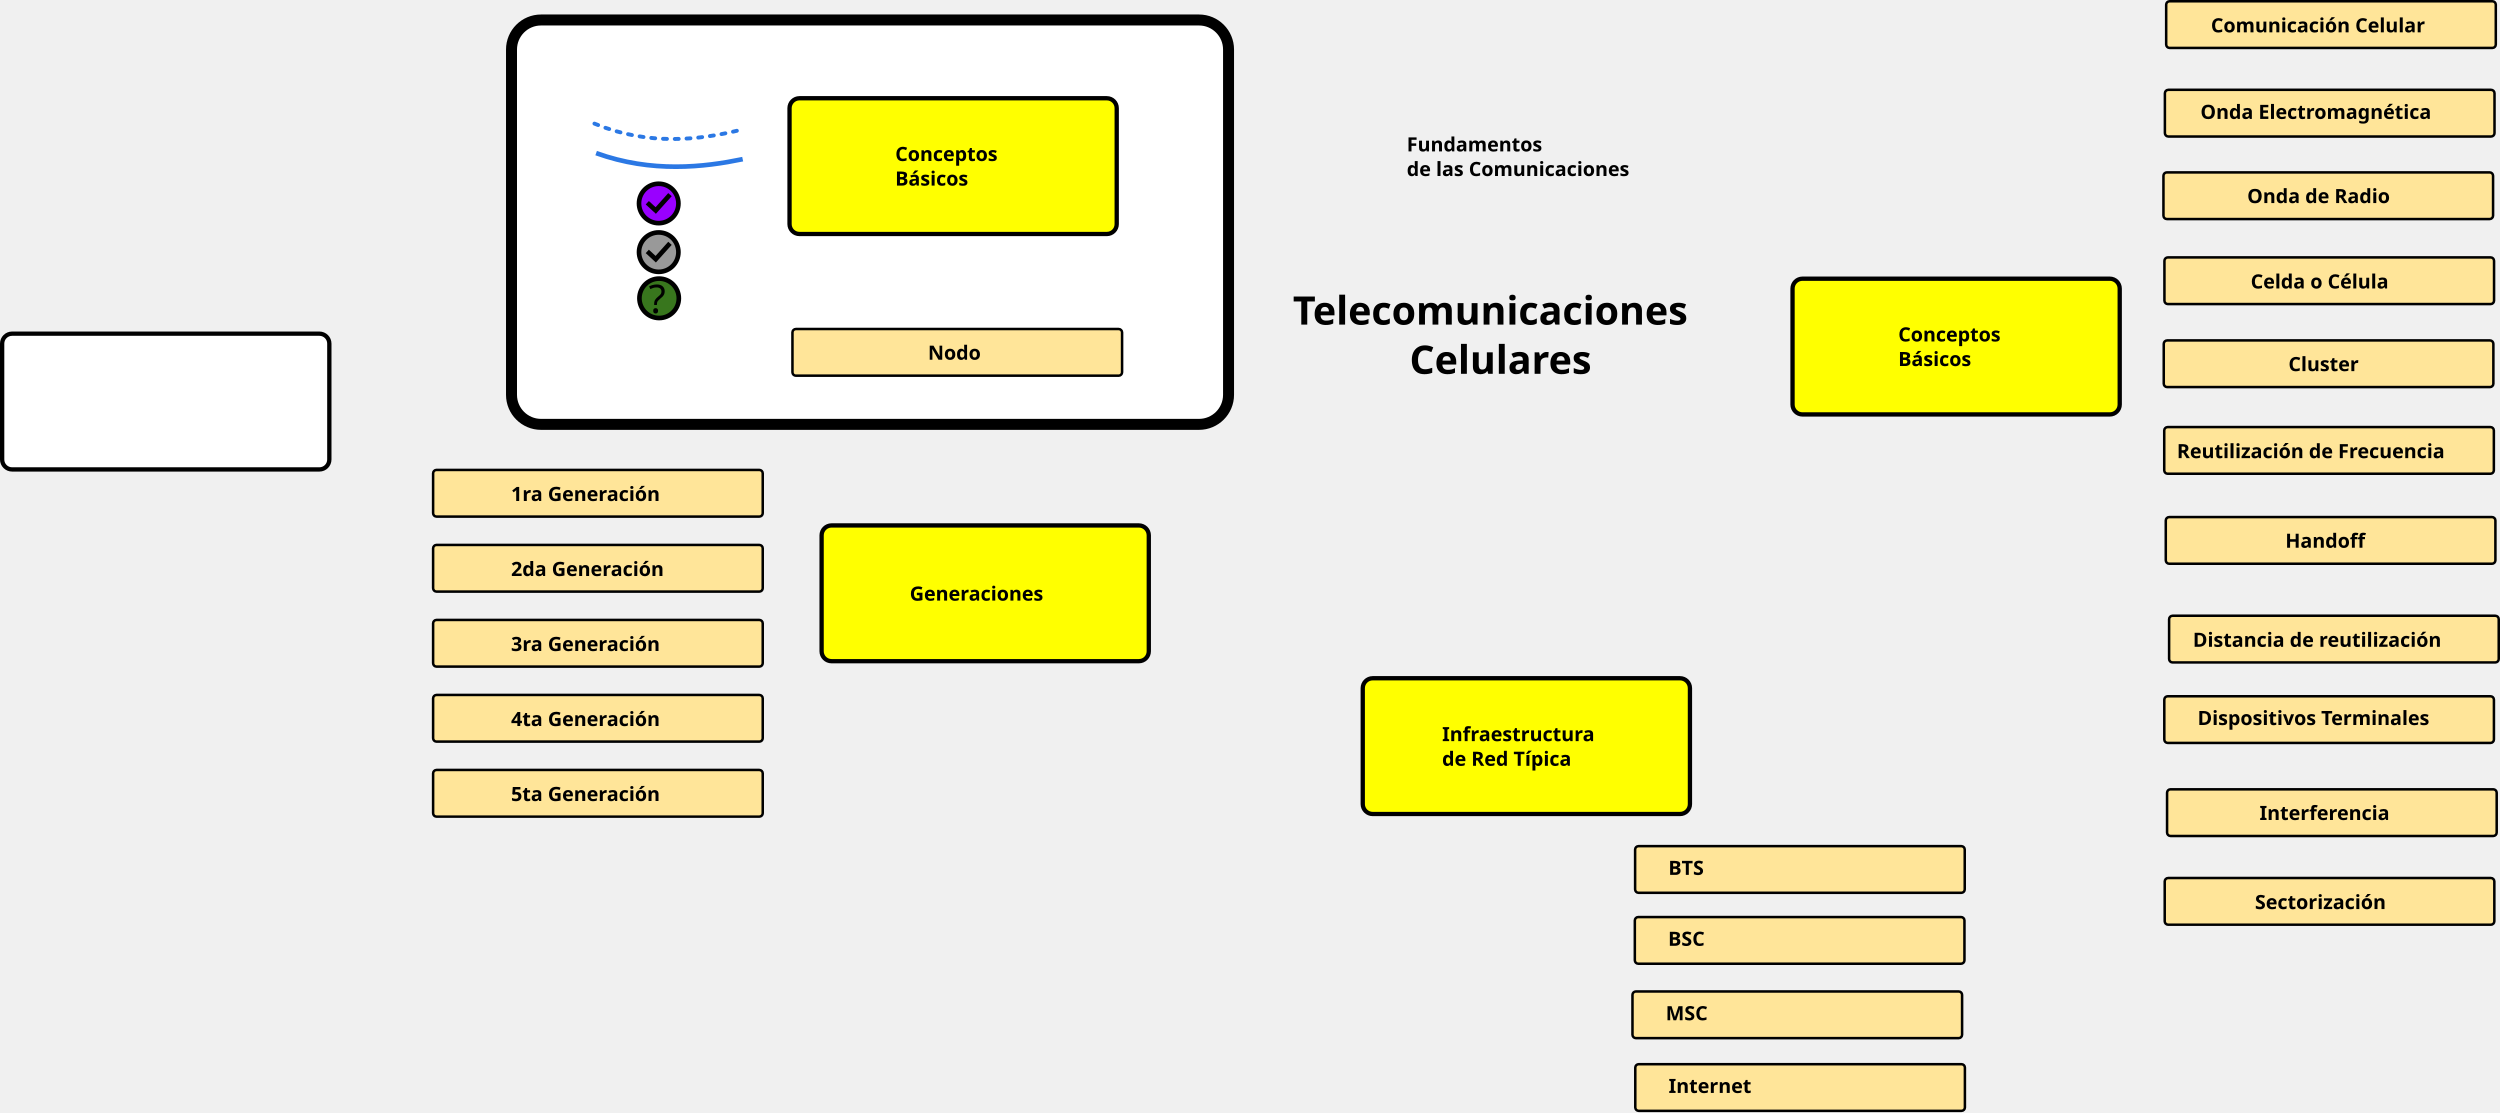
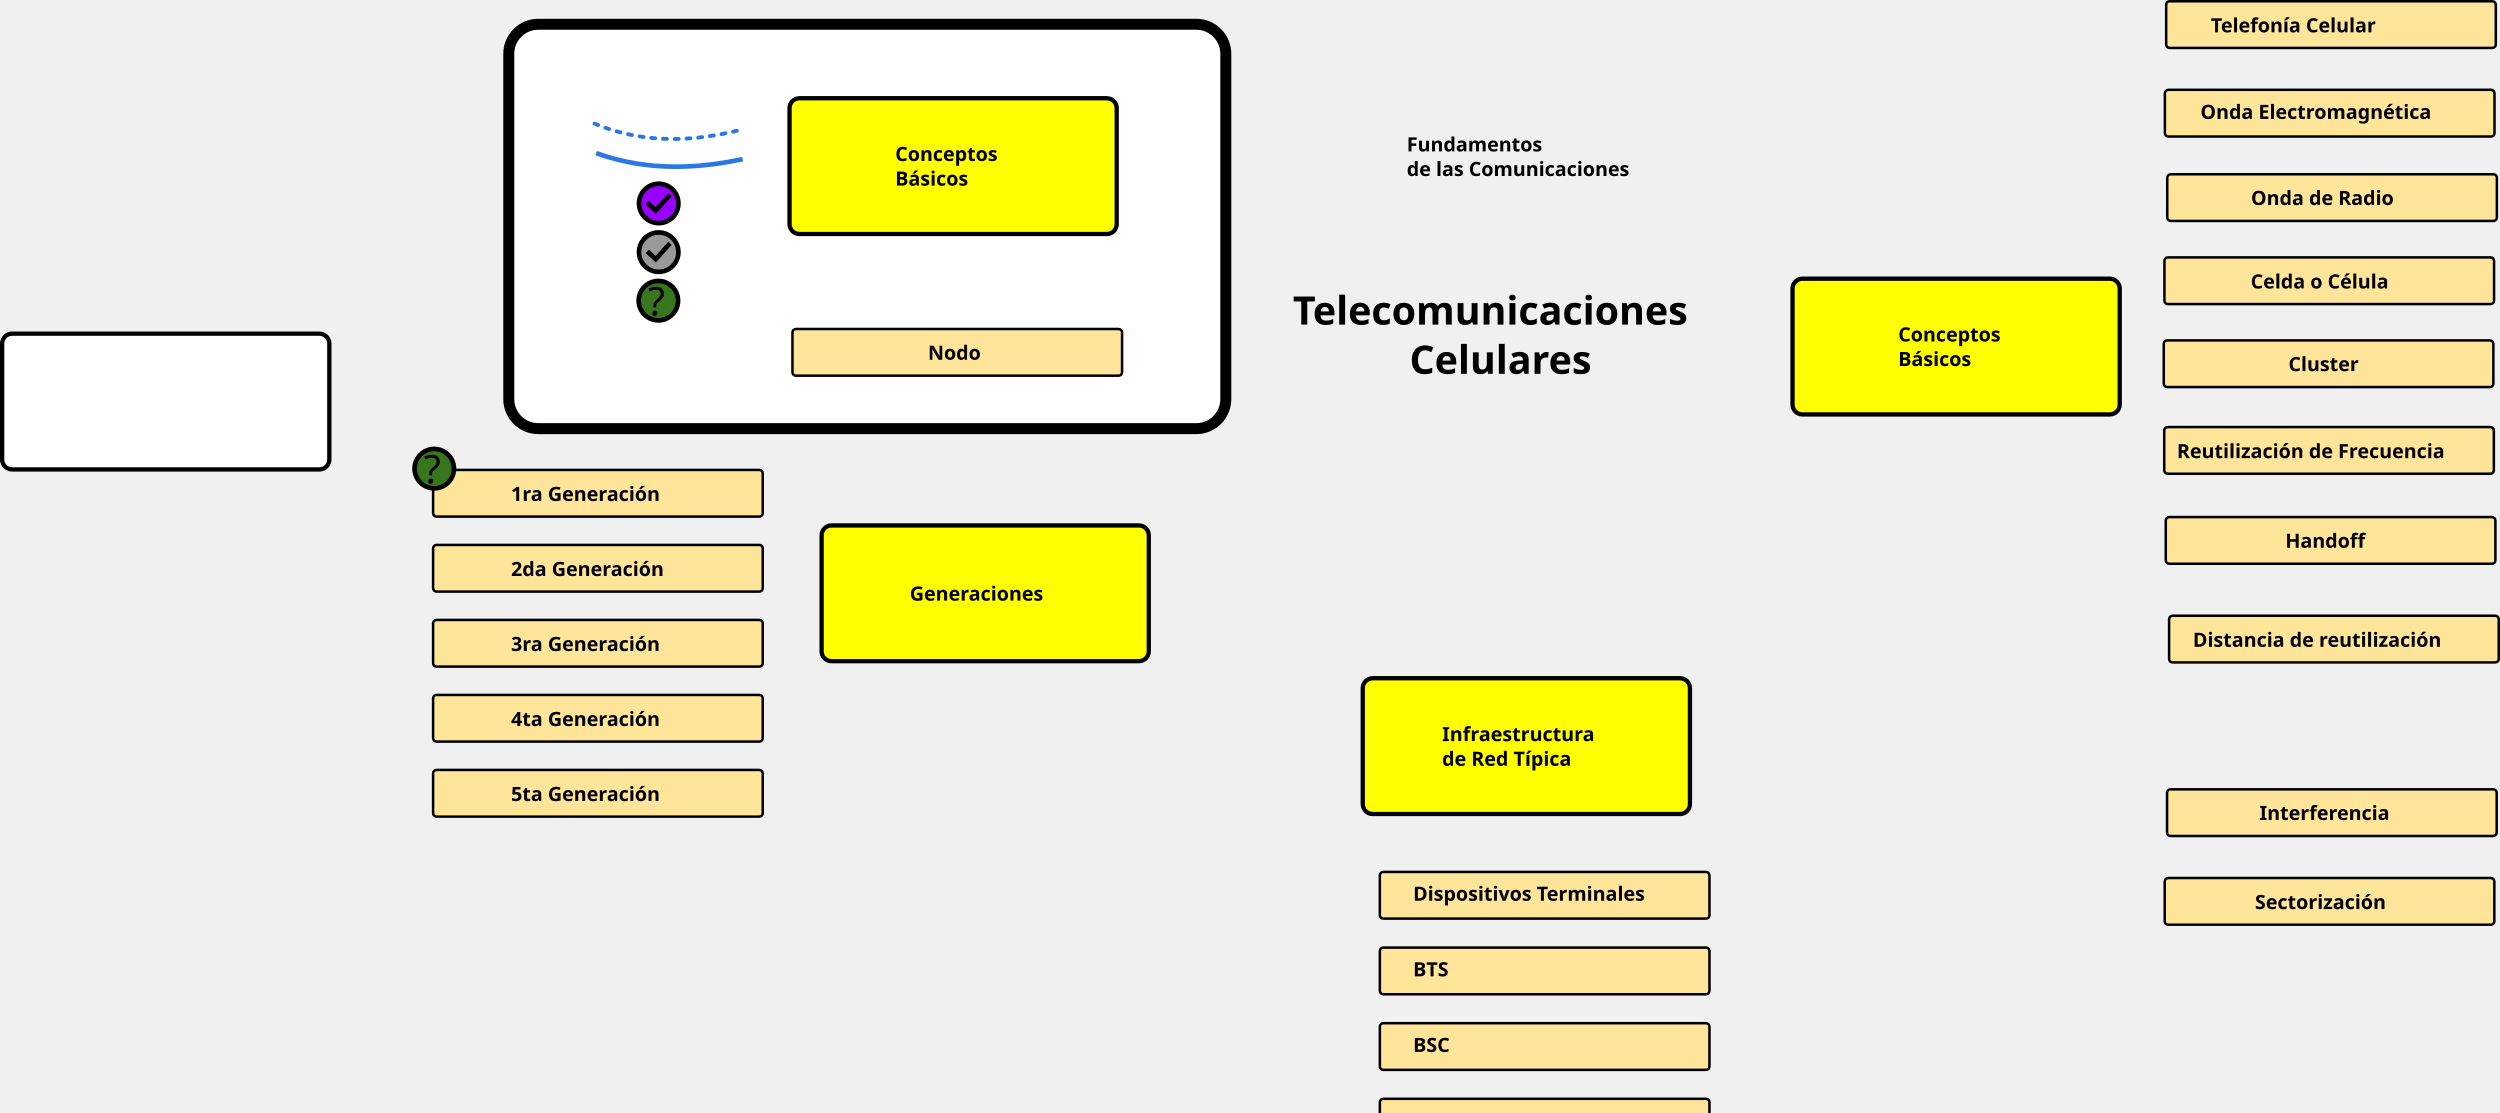
<svg xmlns="http://www.w3.org/2000/svg" width="537.682mm" height="239.187mm" viewBox="0 0 537.682 239.187" version="1.1" id="svg832">
  <defs id="defs829">
    <rect x="165.227" y="627.934" width="334.133" height="360.864" id="rect389477" />
    <rect x="137.837" y="418.307" width="317.136" height="52.721" id="rect368603" />
    <rect x="479.85" y="258.384" width="353.486" height="88.366" id="rect362247" />
    <rect x="1130.99" y="806.062" width="360.279" height="97.511" id="rect340785" />
    <rect x="1603.526" y="-3.138" width="402.133" height="80.45" id="rect316993" />
    <rect x="1568.38" y="549.325" width="290.698" height="55.35" id="rect296695" />
    <rect x="1239.308" y="405.706" width="402.763" height="93.868" id="rect289517" />
    <rect x="1602.302" y="402.267" width="368.59" height="69.789" id="rect275280" />
    <rect x="1545.173" y="204.718" width="268.185" height="98.652" id="rect237535" />
    <rect x="1616.668" y="199.305" width="533.217" height="69.219" id="rect229908" />
    <rect x="568.273" y="226.042" width="425.707" height="177.246" id="rect202166" />
    <rect x="933.087" y="372.968" width="440.167" height="125.2" id="rect197882" />
    <rect x="915.515" y="707.222" width="355.438" height="169.662" id="rect161542" />
    <rect x="939.777" y="585.524" width="470.87" height="172.457" id="rect144842" />
    <marker style="overflow:visible" id="Arrow1Lstart" refX="0" refY="0" orient="auto">
      <path transform="matrix(0.8,0,0,0.8,10,0)" style="fill:context-stroke;fill-rule:evenodd;stroke:context-stroke;stroke-width:1pt" d="M 0,0 5,-5 -12.5,0 5,5 Z" id="path45713" />
    </marker>
    <rect x="939.777" y="585.524" width="470.87" height="172.457" id="rect158154" />
    <rect x="939.777" y="585.524" width="470.87" height="172.457" id="rect158170" />
    <rect x="939.777" y="585.524" width="470.87" height="172.457" id="rect177292" />
    <rect x="939.777" y="585.524" width="470.87" height="172.457" id="rect363962" />
  </defs>
  <g id="layer1" transform="translate(227.2982,8.869779)">
-     <rect style="fill:#ffffff;fill-opacity:1;stroke:#000000;stroke-width:2.363;stroke-linecap:round;stroke-linejoin:miter;stroke-miterlimit:4;stroke-dasharray:none;stroke-opacity:1" id="rect393654" width="154.215" height="86.971" x="-117.287" y="-4.571" ry="6.352" />
+     <rect style="fill:#ffffff;fill-opacity:1;stroke:#000000;stroke-width:2.363;stroke-linecap:round;stroke-linejoin:miter;stroke-miterlimit:4;stroke-dasharray:none;stroke-opacity:1" id="rect393654" width="154.215" height="86.971" x="-117.876" y="-3.651" ry="6.352" />
    <g id="g187504" transform="translate(93.93451,-62.3111)">
      <rect style="fill:#ffff00;fill-opacity:1;stroke:#000000;stroke-width:0.925;stroke-linecap:round;stroke-linejoin:miter;stroke-miterlimit:4;stroke-dasharray:none;stroke-opacity:1" id="rect915" width="70.368" height="29.197" x="64.293" y="113.38" ry="2.132" />
      <text xml:space="preserve" style="font-style:normal;font-variant:normal;font-weight:normal;font-stretch:normal;font-size:4.233px;line-height:1.25;font-family:sans-serif;-inkscape-font-specification:sans-serif;fill:#000000;fill-opacity:1;stroke:none;stroke-width:0.265;stroke-miterlimit:4;stroke-dasharray:none" x="87.026" y="126.873" id="text4746">
        <tspan id="tspan4744" style="font-style:normal;font-variant:normal;font-weight:bold;font-stretch:normal;font-size:4.233px;font-family:sans-serif;-inkscape-font-specification:'sans-serif Bold';stroke-width:0.265;stroke-miterlimit:4;stroke-dasharray:none" x="87.026" y="126.873">Conceptos</tspan>
        <tspan style="font-style:normal;font-variant:normal;font-weight:bold;font-stretch:normal;font-size:4.233px;font-family:sans-serif;-inkscape-font-specification:'sans-serif Bold';stroke-width:0.265;stroke-miterlimit:4;stroke-dasharray:none" x="87.026" y="132.165" id="tspan141418">Básicos</tspan>
      </text>
    </g>
-     <text xml:space="preserve" transform="matrix(0.2645833,0,0,0.2645833,-98.30373,-3.273087)" id="text144840" style="font-size:16px;line-height:1.25;font-family:sans-serif;white-space:pre;shape-inside:url(#rect144842)" />
+     <text xml:space="preserve" transform="matrix(0.2645833,0,0,0.2645833,-98.30373,-3.273087)" id="text144840" style="font-size:16px;line-height:1.25;font-family:sans-serif;white-space:pre;shape-inside:url(#rect144842);" />
    <rect style="fill:#ffe599;fill-opacity:1;stroke:#000000;stroke-width:0.544;stroke-linecap:round;stroke-linejoin:miter;stroke-miterlimit:4;stroke-dasharray:none;stroke-opacity:1" id="rect39016" width="70.893" height="10.039" x="-56.863" y="61.893" ry="0.733" />
    <text xml:space="preserve" style="font-style:normal;font-variant:normal;font-weight:normal;font-stretch:normal;font-size:4.233px;line-height:1.25;font-family:sans-serif;-inkscape-font-specification:sans-serif;fill:#000000;fill-opacity:1;stroke:none;stroke-width:0.265;stroke-miterlimit:4;stroke-dasharray:none" x="-27.715" y="68.49" id="text39020">
      <tspan id="tspan39018" style="font-style:normal;font-variant:normal;font-weight:bold;font-stretch:normal;font-size:4.233px;font-family:sans-serif;-inkscape-font-specification:'sans-serif Bold';stroke-width:0.265;stroke-miterlimit:4;stroke-dasharray:none" x="-27.715" y="68.49">Nodo</tspan>
    </text>
    <circle style="fill:#999999;fill-opacity:1;stroke:#000000;stroke-width:1;stroke-linecap:round;stroke-linejoin:miter;stroke-miterlimit:4;stroke-dasharray:none;stroke-opacity:1" id="circle44663" cx="-85.627" cy="45.359" r="4.239" />
    <path style="fill:none;stroke:#000000;stroke-width:1;stroke-linecap:butt;stroke-linejoin:miter;stroke-miterlimit:4;stroke-dasharray:none;stroke-opacity:1" d="m -88.082,45.202 1.815,1.674 3.062,-3.412" id="path44665" />
    <circle style="fill:#9900ff;fill-opacity:1;stroke:#000000;stroke-width:1;stroke-linecap:round;stroke-linejoin:miter;stroke-miterlimit:4;stroke-dasharray:none;stroke-opacity:1" id="circle44667" cx="-85.627" cy="34.887" r="4.239" />
    <path style="fill:none;stroke:#000000;stroke-width:1;stroke-linecap:butt;stroke-linejoin:miter;stroke-miterlimit:4;stroke-dasharray:none;stroke-opacity:1" d="m -88.082,34.731 1.815,1.674 3.062,-3.412" id="path44669" />
    <path style="fill:none;stroke:#2b78e4;stroke-width:1;stroke-linecap:butt;stroke-linejoin:miter;stroke-miterlimit:4;stroke-dasharray:none;stroke-opacity:1" d="m -99.084,24.06 c 11.978,4.33 23.242,3.026 31.516,1.302" id="path44916" />
    <path style="fill:none;stroke:#2b78e4;stroke-width:0.843;stroke-linecap:round;stroke-linejoin:round;stroke-miterlimit:4;stroke-dasharray:0.843, 1.687;stroke-dashoffset:0;stroke-opacity:1;paint-order:normal" d="m -99.448,17.718 c 11.749,4.905 22.799,3.429 30.915,1.474" id="path45303" />
    <text xml:space="preserve" style="font-style:normal;font-variant:normal;font-weight:normal;font-stretch:normal;font-size:8.467px;line-height:1.25;font-family:sans-serif;-inkscape-font-specification:sans-serif;text-align:center;text-anchor:middle;fill:#000000;fill-opacity:1;stroke:none;stroke-width:0.265;stroke-miterlimit:4;stroke-dasharray:none" x="100.929" y="60.948" id="text46092">
      <tspan id="tspan46090" style="font-style:normal;font-variant:normal;font-weight:bold;font-stretch:normal;font-size:8.467px;font-family:sans-serif;-inkscape-font-specification:'sans-serif Bold';text-align:center;text-anchor:middle;stroke-width:0.265;stroke-miterlimit:4;stroke-dasharray:none" x="100.929" y="60.948">Telecomunicaciones</tspan>
      <tspan style="font-style:normal;font-variant:normal;font-weight:bold;font-stretch:normal;font-size:8.467px;font-family:sans-serif;-inkscape-font-specification:'sans-serif Bold';text-align:center;text-anchor:middle;stroke-width:0.265;stroke-miterlimit:4;stroke-dasharray:none" x="100.929" y="71.531" id="tspan48826">Celulares</tspan>
    </text>
    <text xml:space="preserve" style="font-style:normal;font-weight:normal;font-size:10.583px;line-height:1.25;font-family:sans-serif;fill:#000000;fill-opacity:1;stroke:none;stroke-width:0.265" x="97.191" y="23.67" id="text60244">
      <tspan id="tspan60242" style="stroke-width:0.265" x="97.191" y="23.67" />
    </text>
    <text xml:space="preserve" style="font-style:normal;font-variant:normal;font-weight:bold;font-stretch:normal;font-size:4.233px;line-height:1.25;font-family:sans-serif;-inkscape-font-specification:'sans-serif Bold';stroke-width:0.265" x="75.261" y="23.695" id="text68216">
      <tspan id="tspan68214" style="font-style:normal;font-variant:normal;font-weight:bold;font-stretch:normal;font-family:sans-serif;-inkscape-font-specification:'sans-serif Bold';stroke-width:0.265" x="75.261" y="23.695">Fundamentos </tspan>
      <tspan style="font-style:normal;font-variant:normal;font-weight:bold;font-stretch:normal;font-family:sans-serif;-inkscape-font-specification:'sans-serif Bold';stroke-width:0.265" x="75.261" y="28.987" id="tspan68218">de las Comunicaciones</tspan>
    </text>
    <text xml:space="preserve" style="font-size:4.233px;line-height:1.25;font-family:sans-serif;stroke-width:0.265" x="42.41" y="129.768" id="text106332">
      <tspan style="stroke-width:0.265" id="tspan106334" x="42.41" y="129.768" />
    </text>
    <g id="g158152" transform="translate(-111.3335,-110.8701)">
      <rect style="fill:#ffff00;fill-opacity:1;stroke:#000000;stroke-width:0.925;stroke-linecap:round;stroke-linejoin:miter;stroke-miterlimit:4;stroke-dasharray:none;stroke-opacity:1" id="rect158140" width="70.368" height="29.197" x="53.843" y="123.131" ry="2.132" />
      <text xml:space="preserve" style="font-style:normal;font-variant:normal;font-weight:normal;font-stretch:normal;font-size:4.233px;line-height:1.25;font-family:sans-serif;-inkscape-font-specification:sans-serif;fill:#000000;fill-opacity:1;stroke:none;stroke-width:0.265;stroke-miterlimit:4;stroke-dasharray:none" x="76.576" y="136.625" id="text158146">
        <tspan id="tspan158142" style="font-style:normal;font-variant:normal;font-weight:bold;font-stretch:normal;font-size:4.233px;font-family:sans-serif;-inkscape-font-specification:'sans-serif Bold';stroke-width:0.265;stroke-miterlimit:4;stroke-dasharray:none" x="76.576" y="136.625">Conceptos</tspan>
        <tspan style="font-style:normal;font-variant:normal;font-weight:bold;font-stretch:normal;font-size:4.233px;font-family:sans-serif;-inkscape-font-specification:'sans-serif Bold';stroke-width:0.265;stroke-miterlimit:4;stroke-dasharray:none" x="76.576" y="141.916" id="tspan158144">Básicos</tspan>
      </text>
-       <text xml:space="preserve" transform="matrix(0.2645833,0,0,0.2645833,-108.7534,6.478481)" id="text158150" style="font-size:16px;line-height:1.25;font-family:sans-serif;white-space:pre;shape-inside:url(#rect158154)" />
+       <text xml:space="preserve" transform="matrix(0.2645833,0,0,0.2645833,-108.7534,6.478481)" id="text158150" style="font-size:16px;line-height:1.25;font-family:sans-serif;white-space:pre;shape-inside:url(#rect158154);" />
    </g>
    <g id="g187498" transform="translate(-0.2011446,-22.18785)">
      <rect style="fill:#ffff00;fill-opacity:1;stroke:#000000;stroke-width:0.925;stroke-linecap:round;stroke-linejoin:miter;stroke-miterlimit:4;stroke-dasharray:none;stroke-opacity:1" id="rect158156" width="70.368" height="29.197" x="65.995" y="159.191" ry="2.132" />
      <text xml:space="preserve" style="font-style:normal;font-variant:normal;font-weight:normal;font-stretch:normal;font-size:4.233px;line-height:1.25;font-family:sans-serif;-inkscape-font-specification:sans-serif;fill:#000000;fill-opacity:1;stroke:none;stroke-width:0.265;stroke-miterlimit:4;stroke-dasharray:none" x="83.059" y="172.722" id="text158162">
        <tspan style="font-style:normal;font-variant:normal;font-weight:bold;font-stretch:normal;font-size:4.233px;font-family:sans-serif;-inkscape-font-specification:'sans-serif Bold';stroke-width:0.265;stroke-miterlimit:4;stroke-dasharray:none" x="83.059" y="172.722" id="tspan158160">Infraestructura</tspan>
        <tspan style="font-style:normal;font-variant:normal;font-weight:bold;font-stretch:normal;font-size:4.233px;font-family:sans-serif;-inkscape-font-specification:'sans-serif Bold';stroke-width:0.265;stroke-miterlimit:4;stroke-dasharray:none" x="83.059" y="178.014" id="tspan159258">de Red Típica</tspan>
      </text>
    </g>
-     <text xml:space="preserve" transform="matrix(0.2645833,0,0,0.2645833,-96.60189,42.53858)" id="text158166" style="font-size:16px;line-height:1.25;font-family:sans-serif;white-space:pre;shape-inside:url(#rect158170)" />
-     <text xml:space="preserve" transform="matrix(0.2645833,0,0,0.2645833,-99.8695,3.875434)" id="text161540" style="font-size:16px;line-height:1.25;font-family:sans-serif;white-space:pre;shape-inside:url(#rect161542)" />
+     <text xml:space="preserve" transform="matrix(0.2645833,0,0,0.2645833,-96.60189,42.53858)" id="text158166" style="font-size:16px;line-height:1.25;font-family:sans-serif;white-space:pre;shape-inside:url(#rect158170);" />
+     <text xml:space="preserve" transform="matrix(0.2645833,0,0,0.2645833,-99.8695,3.875434)" id="text161540" style="font-size:16px;line-height:1.25;font-family:sans-serif;white-space:pre;shape-inside:url(#rect161542);" />
    <g id="g187492" transform="translate(-113.6625,-99.18991)">
      <g id="g177290" transform="translate(9.227016,80.19555)">
        <rect style="fill:#ffff00;fill-opacity:1;stroke:#000000;stroke-width:0.925;stroke-linecap:round;stroke-linejoin:miter;stroke-miterlimit:4;stroke-dasharray:none;stroke-opacity:1" id="rect177278" width="70.368" height="29.197" x="53.843" y="123.131" ry="2.132" />
        <text xml:space="preserve" style="font-style:normal;font-variant:normal;font-weight:normal;font-stretch:normal;font-size:4.233px;line-height:1.25;font-family:sans-serif;-inkscape-font-specification:sans-serif;fill:#000000;fill-opacity:1;stroke:none;stroke-width:0.265;stroke-miterlimit:4;stroke-dasharray:none" x="72.798" y="139.308" id="text177284">
          <tspan style="font-style:normal;font-variant:normal;font-weight:bold;font-stretch:normal;font-size:4.233px;font-family:sans-serif;-inkscape-font-specification:'sans-serif Bold';stroke-width:0.265;stroke-miterlimit:4;stroke-dasharray:none" x="72.798" y="139.308" id="tspan177282">Generaciones</tspan>
        </text>
-         <text xml:space="preserve" transform="matrix(0.2645833,0,0,0.2645833,-108.7534,6.478481)" id="text177288" style="font-size:16px;line-height:1.25;font-family:sans-serif;white-space:pre;shape-inside:url(#rect177292)" />
+         <text xml:space="preserve" transform="matrix(0.2645833,0,0,0.2645833,-108.7534,6.478481)" id="text177288" style="font-size:16px;line-height:1.25;font-family:sans-serif;white-space:pre;shape-inside:url(#rect177292);" />
      </g>
    </g>
-     <text xml:space="preserve" transform="matrix(0.2645833,0,0,0.2645833,-99.8695,-9.663615)" id="text197880" style="font-size:16px;line-height:1.25;font-family:sans-serif;white-space:pre;shape-inside:url(#rect197882)" />
-     <text xml:space="preserve" transform="matrix(0.2645833,0,0,0.2645833,-99.8695,-9.663615)" id="text202164" style="font-size:16px;line-height:1.25;font-family:sans-serif;white-space:pre;shape-inside:url(#rect202166)" />
-     <rect style="fill:#ffe599;fill-opacity:1;stroke:#000000;stroke-width:0.544;stroke-linecap:round;stroke-linejoin:miter;stroke-miterlimit:4;stroke-dasharray:none;stroke-opacity:1" id="rect222272" width="70.893" height="10.039" x="238.31" y="10.451" ry="0.733" />
-     <text xml:space="preserve" style="font-style:normal;font-variant:normal;font-weight:normal;font-stretch:normal;font-size:4.233px;line-height:1.25;font-family:sans-serif;-inkscape-font-specification:sans-serif;fill:#000000;fill-opacity:1;stroke:none;stroke-width:0.265;stroke-miterlimit:4;stroke-dasharray:none" x="245.947" y="16.707" id="text222276">
-       <tspan id="tspan222274" style="font-style:normal;font-variant:normal;font-weight:bold;font-stretch:normal;font-size:4.233px;font-family:sans-serif;-inkscape-font-specification:'sans-serif Bold';stroke-width:0.265;stroke-miterlimit:4;stroke-dasharray:none" x="245.947" y="16.707">Onda Electromagnética</tspan>
-     </text>
-     <g id="g238222">
+     <text xml:space="preserve" transform="matrix(0.2645833,0,0,0.2645833,-99.8695,-9.663615)" id="text197880" style="font-size:16px;line-height:1.25;font-family:sans-serif;white-space:pre;shape-inside:url(#rect197882);" />
+     <text xml:space="preserve" transform="matrix(0.2645833,0,0,0.2645833,-99.8695,-9.663615)" id="text202164" style="font-size:16px;line-height:1.25;font-family:sans-serif;white-space:pre;shape-inside:url(#rect202166);" />
+     <g id="g169">
+       <rect style="fill:#ffe599;fill-opacity:1;stroke:#000000;stroke-width:0.544;stroke-linecap:round;stroke-linejoin:miter;stroke-miterlimit:4;stroke-dasharray:none;stroke-opacity:1" id="rect222272" width="70.893" height="10.039" x="238.31" y="10.451" ry="0.733" />
+       <text xml:space="preserve" style="font-style:normal;font-variant:normal;font-weight:normal;font-stretch:normal;font-size:4.233px;line-height:1.25;font-family:sans-serif;-inkscape-font-specification:sans-serif;fill:#000000;fill-opacity:1;stroke:none;stroke-width:0.265;stroke-miterlimit:4;stroke-dasharray:none" x="245.947" y="16.707" id="text222276">
+         <tspan id="tspan222274" style="font-style:normal;font-variant:normal;font-weight:bold;font-stretch:normal;font-size:4.233px;font-family:sans-serif;-inkscape-font-specification:'sans-serif Bold';stroke-width:0.265;stroke-miterlimit:4;stroke-dasharray:none" x="245.947" y="16.707">Onda Electromagnética</tspan>
+       </text>
+     </g>
+     <g id="g238222" transform="translate(0.8171293,0.4113535)">
      <rect style="fill:#ffe599;fill-opacity:1;stroke:#000000;stroke-width:0.544;stroke-linecap:round;stroke-linejoin:miter;stroke-miterlimit:4;stroke-dasharray:none;stroke-opacity:1" id="rect222280" width="70.893" height="10.039" x="238" y="28.203" ry="0.733" />
      <text xml:space="preserve" style="font-style:normal;font-variant:normal;font-weight:normal;font-stretch:normal;font-size:4.233px;line-height:1.25;font-family:sans-serif;-inkscape-font-specification:sans-serif;fill:#000000;fill-opacity:1;stroke:none;stroke-width:0.265;stroke-miterlimit:4;stroke-dasharray:none" x="256.005" y="34.801" id="text222284">
        <tspan id="tspan222282" style="font-style:normal;font-variant:normal;font-weight:bold;font-stretch:normal;font-size:4.233px;font-family:sans-serif;-inkscape-font-specification:'sans-serif Bold';stroke-width:0.265;stroke-miterlimit:4;stroke-dasharray:none" x="256.005" y="34.801">Onda de Radio</tspan>
      </text>
    </g>
    <g id="g238243">
      <rect style="fill:#ffe599;fill-opacity:1;stroke:#000000;stroke-width:0.544;stroke-linecap:round;stroke-linejoin:miter;stroke-miterlimit:4;stroke-dasharray:none;stroke-opacity:1" id="rect222288" width="70.893" height="10.039" x="238.212" y="46.49" ry="0.733" />
      <text xml:space="preserve" style="font-style:normal;font-variant:normal;font-weight:normal;font-stretch:normal;font-size:4.233px;line-height:1.25;font-family:sans-serif;-inkscape-font-specification:sans-serif;fill:#000000;fill-opacity:1;stroke:none;stroke-width:0.265;stroke-miterlimit:4;stroke-dasharray:none" x="256.759" y="53.172" id="text222292">
        <tspan id="tspan222290" style="font-style:normal;font-variant:normal;font-weight:bold;font-stretch:normal;font-size:4.233px;font-family:sans-serif;-inkscape-font-specification:'sans-serif Bold';stroke-width:0.265;stroke-miterlimit:4;stroke-dasharray:none" x="256.759" y="53.172">Celda o Célula</tspan>
      </text>
    </g>
    <g id="g276697">
      <rect style="fill:#ffe599;fill-opacity:1;stroke:#000000;stroke-width:0.544;stroke-linecap:round;stroke-linejoin:miter;stroke-miterlimit:4;stroke-dasharray:none;stroke-opacity:1" id="rect222296" width="70.893" height="10.039" x="238.065" y="64.344" ry="0.733" />
      <text xml:space="preserve" style="font-style:normal;font-variant:normal;font-weight:normal;font-stretch:normal;font-size:4.233px;line-height:1.25;font-family:sans-serif;-inkscape-font-specification:sans-serif;fill:#000000;fill-opacity:1;stroke:none;stroke-width:0.265;stroke-miterlimit:4;stroke-dasharray:none" x="264.875" y="70.942" id="text222300">
        <tspan id="tspan222298" style="font-style:normal;font-variant:normal;font-weight:bold;font-stretch:normal;font-size:4.233px;font-family:sans-serif;-inkscape-font-specification:'sans-serif Bold';stroke-width:0.265;stroke-miterlimit:4;stroke-dasharray:none" x="264.875" y="70.942">Cluster</tspan>
      </text>
    </g>
-     <text xml:space="preserve" transform="matrix(0.2645833,0,0,0.2645833,-99.8695,-9.663615)" id="text229906" style="font-size:16px;line-height:1.25;font-family:sans-serif;white-space:pre;shape-inside:url(#rect229908)" />
-     <text xml:space="preserve" transform="matrix(0.2645833,0,0,0.2645833,-99.8695,10.17881)" id="text237533" style="font-size:16px;line-height:1.25;font-family:sans-serif;white-space:pre;shape-inside:url(#rect237535)" />
+     <text xml:space="preserve" transform="matrix(0.2645833,0,0,0.2645833,-99.8695,-9.663615)" id="text229906" style="font-size:16px;line-height:1.25;font-family:sans-serif;white-space:pre;shape-inside:url(#rect229908);" />
+     <text xml:space="preserve" transform="matrix(0.2645833,0,0,0.2645833,-99.8695,10.17881)" id="text237533" style="font-size:16px;line-height:1.25;font-family:sans-serif;white-space:pre;shape-inside:url(#rect237535);" />
    <g id="g276692">
      <rect style="fill:#ffe599;fill-opacity:1;stroke:#000000;stroke-width:0.544;stroke-linecap:round;stroke-linejoin:miter;stroke-miterlimit:4;stroke-dasharray:none;stroke-opacity:1" id="rect238245" width="70.893" height="10.039" x="238.169" y="82.982" ry="0.733" />
      <text xml:space="preserve" style="font-style:normal;font-variant:normal;font-weight:normal;font-stretch:normal;font-size:4.233px;line-height:1.25;font-family:sans-serif;-inkscape-font-specification:sans-serif;fill:#000000;fill-opacity:1;stroke:none;stroke-width:0.265;stroke-miterlimit:4;stroke-dasharray:none" x="240.898" y="89.665" id="text238249">
        <tspan id="tspan238247" style="font-style:normal;font-variant:normal;font-weight:bold;font-stretch:normal;font-size:4.233px;font-family:sans-serif;-inkscape-font-specification:'sans-serif Bold';stroke-width:0.265;stroke-miterlimit:4;stroke-dasharray:none" x="240.898" y="89.665">Reutilización de Frecuencia</tspan>
      </text>
    </g>
    <g id="g276687">
      <rect style="fill:#ffe599;fill-opacity:1;stroke:#000000;stroke-width:0.544;stroke-linecap:round;stroke-linejoin:miter;stroke-miterlimit:4;stroke-dasharray:none;stroke-opacity:1" id="rect238251" width="70.893" height="10.039" x="238.502" y="102.338" ry="0.733" />
      <text xml:space="preserve" style="font-style:normal;font-variant:normal;font-weight:normal;font-stretch:normal;font-size:4.233px;line-height:1.25;font-family:sans-serif;-inkscape-font-specification:sans-serif;fill:#000000;fill-opacity:1;stroke:none;stroke-width:0.265;stroke-miterlimit:4;stroke-dasharray:none" x="264.218" y="108.936" id="text238255">
        <tspan style="font-style:normal;font-variant:normal;font-weight:bold;font-stretch:normal;font-size:4.233px;font-family:sans-serif;-inkscape-font-specification:'sans-serif Bold';stroke-width:0.265;stroke-miterlimit:4;stroke-dasharray:none" x="264.218" y="108.936" id="tspan272148">Handoff</tspan>
      </text>
    </g>
-     <g id="g265842">
+     <g id="g265842" transform="translate(-0.1617533,0.5075683)">
      <circle style="fill:#38761d;fill-opacity:1;stroke:#000000;stroke-width:1;stroke-linecap:round;stroke-linejoin:miter;stroke-miterlimit:4;stroke-dasharray:none;stroke-opacity:1" id="path43676" cx="-85.537" cy="55.29" r="4.239" />
      <text xml:space="preserve" style="font-size:8.467px;line-height:1.25;font-family:sans-serif;stroke-width:0.265" x="-87.792" y="58.432" id="text260065">
        <tspan id="tspan260063" style="font-size:8.467px;stroke-width:0.265" x="-87.792" y="58.432">?</tspan>
      </text>
    </g>
-     <text xml:space="preserve" transform="matrix(0.2645833,0,0,0.2645833,-99.8695,10.17881)" id="text275278" style="font-size:16px;line-height:1.25;font-family:sans-serif;white-space:pre;shape-inside:url(#rect275280)" />
+     <text xml:space="preserve" transform="matrix(0.2645833,0,0,0.2645833,-99.8695,10.17881)" id="text275278" style="font-size:16px;line-height:1.25;font-family:sans-serif;white-space:pre;shape-inside:url(#rect275280);" />
    <g id="g298342">
      <rect style="fill:#ffe599;fill-opacity:1;stroke:#000000;stroke-width:0.544;stroke-linecap:round;stroke-linejoin:miter;stroke-miterlimit:4;stroke-dasharray:none;stroke-opacity:1" id="rect276805" width="70.893" height="10.039" x="239.218" y="123.563" ry="0.733" />
      <text xml:space="preserve" style="font-style:normal;font-variant:normal;font-weight:normal;font-stretch:normal;font-size:4.233px;line-height:1.25;font-family:sans-serif;-inkscape-font-specification:sans-serif;fill:#000000;fill-opacity:1;stroke:none;stroke-width:0.265;stroke-miterlimit:4;stroke-dasharray:none" x="244.337" y="130.246" id="text276809">
        <tspan style="font-style:normal;font-variant:normal;font-weight:bold;font-stretch:normal;font-size:4.233px;font-family:sans-serif;-inkscape-font-specification:'sans-serif Bold';stroke-width:0.265;stroke-miterlimit:4;stroke-dasharray:none" x="244.337" y="130.246" id="tspan276807">Distancia de reutilización</tspan>
      </text>
    </g>
-     <text xml:space="preserve" transform="matrix(0.2645833,0,0,0.2645833,-99.8695,10.17881)" id="text289515" style="font-size:16px;line-height:1.25;font-family:sans-serif;white-space:pre;shape-inside:url(#rect289517)" />
-     <g id="g298353">
-       <rect style="fill:#ffe599;fill-opacity:1;stroke:#000000;stroke-width:0.544;stroke-linecap:round;stroke-linejoin:miter;stroke-miterlimit:4;stroke-dasharray:none;stroke-opacity:1" id="rect292801" width="70.893" height="10.039" x="238.184" y="140.876" ry="0.733" />
-       <text xml:space="preserve" style="font-style:normal;font-variant:normal;font-weight:normal;font-stretch:normal;font-size:4.233px;line-height:1.25;font-family:sans-serif;-inkscape-font-specification:sans-serif;fill:#000000;fill-opacity:1;stroke:none;stroke-width:0.265;stroke-miterlimit:4;stroke-dasharray:none" x="245.342" y="147.064" id="text292805">
-         <tspan style="font-style:normal;font-variant:normal;font-weight:bold;font-stretch:normal;font-size:4.233px;font-family:sans-serif;-inkscape-font-specification:'sans-serif Bold';stroke-width:0.265;stroke-miterlimit:4;stroke-dasharray:none" x="245.342" y="147.064" id="tspan292803">Dispositivos Terminales</tspan>
-       </text>
-     </g>
-     <text xml:space="preserve" transform="matrix(0.2645833,0,0,0.2645833,-99.8695,10.17881)" id="text296693" style="font-size:16px;line-height:1.25;font-family:sans-serif;white-space:pre;shape-inside:url(#rect296695)" />
-     <rect style="fill:#ffe599;fill-opacity:1;stroke:#000000;stroke-width:0.544;stroke-linecap:round;stroke-linejoin:miter;stroke-miterlimit:4;stroke-dasharray:none;stroke-opacity:1" id="rect298344" width="70.893" height="10.039" x="124.37" y="173.111" ry="0.733" />
-     <text xml:space="preserve" style="font-style:normal;font-variant:normal;font-weight:normal;font-stretch:normal;font-size:4.233px;line-height:1.25;font-family:sans-serif;-inkscape-font-specification:sans-serif;fill:#000000;fill-opacity:1;stroke:none;stroke-width:0.265;stroke-miterlimit:4;stroke-dasharray:none" x="131.528" y="179.298" id="text298348">
-       <tspan style="font-style:normal;font-variant:normal;font-weight:bold;font-stretch:normal;font-size:4.233px;font-family:sans-serif;-inkscape-font-specification:'sans-serif Bold';stroke-width:0.265;stroke-miterlimit:4;stroke-dasharray:none" x="131.528" y="179.298" id="tspan298346">BTS</tspan>
-     </text>
+     <text xml:space="preserve" transform="matrix(0.2645833,0,0,0.2645833,-99.8695,10.17881)" id="text289515" style="font-size:16px;line-height:1.25;font-family:sans-serif;white-space:pre;shape-inside:url(#rect289517);" />
+     <text xml:space="preserve" transform="matrix(0.2645833,0,0,0.2645833,-99.8695,10.17881)" id="text296693" style="font-size:16px;line-height:1.25;font-family:sans-serif;white-space:pre;shape-inside:url(#rect296695);" />
+     <g id="g201" transform="translate(-18.82346,2.509852)">
+       <rect style="fill:#ffe599;fill-opacity:1;stroke:#000000;stroke-width:0.544;stroke-linecap:round;stroke-linejoin:miter;stroke-miterlimit:4;stroke-dasharray:none;stroke-opacity:1" id="rect298344" width="70.893" height="10.039" x="88.291" y="192.417" ry="0.733" />
+       <text xml:space="preserve" style="font-style:normal;font-variant:normal;font-weight:normal;font-stretch:normal;font-size:4.233px;line-height:1.25;font-family:sans-serif;-inkscape-font-specification:sans-serif;fill:#000000;fill-opacity:1;stroke:none;stroke-width:0.265;stroke-miterlimit:4;stroke-dasharray:none" x="95.449" y="198.604" id="text298348">
+         <tspan style="font-style:normal;font-variant:normal;font-weight:bold;font-stretch:normal;font-size:4.233px;font-family:sans-serif;-inkscape-font-specification:'sans-serif Bold';stroke-width:0.265;stroke-miterlimit:4;stroke-dasharray:none" x="95.449" y="198.604" id="tspan298346">BTS</tspan>
+       </text>
+     </g>
    <rect style="fill:#ffe599;fill-opacity:1;stroke:#000000;stroke-width:0.544;stroke-linecap:round;stroke-linejoin:miter;stroke-miterlimit:4;stroke-dasharray:none;stroke-opacity:1" id="rect298355" width="70.893" height="10.039" x="238.779" y="160.888" ry="0.733" />
    <text xml:space="preserve" style="font-style:normal;font-variant:normal;font-weight:normal;font-stretch:normal;font-size:4.233px;line-height:1.25;font-family:sans-serif;-inkscape-font-specification:sans-serif;fill:#000000;fill-opacity:1;stroke:none;stroke-width:0.265;stroke-miterlimit:4;stroke-dasharray:none" x="258.661" y="167.485" id="text298359">
      <tspan style="font-style:normal;font-variant:normal;font-weight:bold;font-stretch:normal;font-size:4.233px;font-family:sans-serif;-inkscape-font-specification:'sans-serif Bold';stroke-width:0.265;stroke-miterlimit:4;stroke-dasharray:none" x="258.661" y="167.485" id="tspan298357">Interferencia</tspan>
    </text>
    <rect style="fill:#ffe599;fill-opacity:1;stroke:#000000;stroke-width:0.544;stroke-linecap:round;stroke-linejoin:miter;stroke-miterlimit:4;stroke-dasharray:none;stroke-opacity:1" id="rect298361" width="70.893" height="10.039" x="238.273" y="179.969" ry="0.733" />
    <text xml:space="preserve" style="font-style:normal;font-variant:normal;font-weight:normal;font-stretch:normal;font-size:4.233px;line-height:1.25;font-family:sans-serif;-inkscape-font-specification:sans-serif;fill:#000000;fill-opacity:1;stroke:none;stroke-width:0.265;stroke-miterlimit:4;stroke-dasharray:none" x="257.681" y="186.651" id="text298365">
      <tspan style="font-style:normal;font-variant:normal;font-weight:bold;font-stretch:normal;font-size:4.233px;font-family:sans-serif;-inkscape-font-specification:'sans-serif Bold';stroke-width:0.265;stroke-miterlimit:4;stroke-dasharray:none" x="257.681" y="186.651" id="tspan298363">Sectorización</tspan>
    </text>
    <g id="g318532">
      <rect style="fill:#ffe599;fill-opacity:1;stroke:#000000;stroke-width:0.544;stroke-linecap:round;stroke-linejoin:miter;stroke-miterlimit:4;stroke-dasharray:none;stroke-opacity:1" id="rect305882" width="70.893" height="10.039" x="238.587" y="-8.598" ry="0.733" />
      <text xml:space="preserve" style="font-style:normal;font-variant:normal;font-weight:normal;font-stretch:normal;font-size:4.233px;line-height:1.25;font-family:sans-serif;-inkscape-font-specification:sans-serif;fill:#000000;fill-opacity:1;stroke:none;stroke-width:0.265;stroke-miterlimit:4;stroke-dasharray:none" x="248.202" y="-1.915" id="text305886">
-         <tspan id="tspan305884" style="font-style:normal;font-variant:normal;font-weight:bold;font-stretch:normal;font-size:4.233px;font-family:sans-serif;-inkscape-font-specification:'sans-serif Bold';stroke-width:0.265;stroke-miterlimit:4;stroke-dasharray:none" x="248.202" y="-1.915">Comunicación Celular</tspan>
-       </text>
-     </g>
-     <text xml:space="preserve" transform="matrix(0.2645833,0,0,0.2645833,-99.8695,10.17881)" id="text316991" style="font-size:16px;line-height:1.25;font-family:sans-serif;white-space:pre;shape-inside:url(#rect316993)" />
-     <rect style="fill:#ffe599;fill-opacity:1;stroke:#000000;stroke-width:0.544;stroke-linecap:round;stroke-linejoin:miter;stroke-miterlimit:4;stroke-dasharray:none;stroke-opacity:1" id="rect318669" width="70.893" height="10.039" x="124.309" y="188.362" ry="0.733" />
-     <text xml:space="preserve" style="font-style:normal;font-variant:normal;font-weight:normal;font-stretch:normal;font-size:4.233px;line-height:1.25;font-family:sans-serif;-inkscape-font-specification:sans-serif;fill:#000000;fill-opacity:1;stroke:none;stroke-width:0.265;stroke-miterlimit:4;stroke-dasharray:none" x="131.467" y="194.549" id="text318673">
-       <tspan style="font-style:normal;font-variant:normal;font-weight:bold;font-stretch:normal;font-size:4.233px;font-family:sans-serif;-inkscape-font-specification:'sans-serif Bold';stroke-width:0.265;stroke-miterlimit:4;stroke-dasharray:none" x="131.467" y="194.549" id="tspan318671">BSC</tspan>
-     </text>
-     <rect style="fill:#ffe599;fill-opacity:1;stroke:#000000;stroke-width:0.544;stroke-linecap:round;stroke-linejoin:miter;stroke-miterlimit:4;stroke-dasharray:none;stroke-opacity:1" id="rect318675" width="70.893" height="10.039" x="123.802" y="204.366" ry="0.733" />
-     <text xml:space="preserve" style="font-style:normal;font-variant:normal;font-weight:normal;font-stretch:normal;font-size:4.233px;line-height:1.25;font-family:sans-serif;-inkscape-font-specification:sans-serif;fill:#000000;fill-opacity:1;stroke:none;stroke-width:0.265;stroke-miterlimit:4;stroke-dasharray:none" x="130.96" y="210.554" id="text318679">
-       <tspan style="font-style:normal;font-variant:normal;font-weight:bold;font-stretch:normal;font-size:4.233px;font-family:sans-serif;-inkscape-font-specification:'sans-serif Bold';stroke-width:0.265;stroke-miterlimit:4;stroke-dasharray:none" x="130.96" y="210.554" id="tspan318677">MSC</tspan>
-     </text>
-     <text xml:space="preserve" transform="matrix(0.2645833,0,0,0.2645833,-99.8695,10.17881)" id="text340783" style="font-size:16px;line-height:1.25;font-family:sans-serif;white-space:pre;shape-inside:url(#rect340785)" />
-     <rect style="fill:#ffe599;fill-opacity:1;stroke:#000000;stroke-width:0.544;stroke-linecap:round;stroke-linejoin:miter;stroke-miterlimit:4;stroke-dasharray:none;stroke-opacity:1" id="rect342243" width="70.893" height="10.039" x="124.406" y="220.006" ry="0.733" />
-     <text xml:space="preserve" style="font-style:normal;font-variant:normal;font-weight:normal;font-stretch:normal;font-size:4.233px;line-height:1.25;font-family:sans-serif;-inkscape-font-specification:sans-serif;fill:#000000;fill-opacity:1;stroke:none;stroke-width:0.265;stroke-miterlimit:4;stroke-dasharray:none" x="131.564" y="226.194" id="text342247">
-       <tspan style="font-style:normal;font-variant:normal;font-weight:bold;font-stretch:normal;font-size:4.233px;font-family:sans-serif;-inkscape-font-specification:'sans-serif Bold';stroke-width:0.265;stroke-miterlimit:4;stroke-dasharray:none" x="131.564" y="226.194" id="tspan342245">Internet</tspan>
-     </text>
-     <text xml:space="preserve" transform="matrix(0.2645833,0,0,0.2645833,-99.8695,10.17881)" id="text362245" style="font-size:16px;line-height:1.25;font-family:sans-serif;white-space:pre;shape-inside:url(#rect362247)" />
+         <tspan id="tspan305884" style="font-style:normal;font-variant:normal;font-weight:bold;font-stretch:normal;font-size:4.233px;font-family:sans-serif;-inkscape-font-specification:'sans-serif Bold';stroke-width:0.265;stroke-miterlimit:4;stroke-dasharray:none" x="248.202" y="-1.915">Telefonía Celular</tspan>
+       </text>
+     </g>
+     <text xml:space="preserve" transform="matrix(0.2645833,0,0,0.2645833,-99.8695,10.17881)" id="text316991" style="font-size:16px;line-height:1.25;font-family:sans-serif;white-space:pre;shape-inside:url(#rect316993);" />
+     <g id="g186" transform="translate(-18.76233,3.523751)">
+       <rect style="fill:#ffe599;fill-opacity:1;stroke:#000000;stroke-width:0.544;stroke-linecap:round;stroke-linejoin:miter;stroke-miterlimit:4;stroke-dasharray:none;stroke-opacity:1" id="rect318669" width="70.893" height="10.039" x="88.23" y="207.667" ry="0.733" />
+       <text xml:space="preserve" style="font-style:normal;font-variant:normal;font-weight:normal;font-stretch:normal;font-size:4.233px;line-height:1.25;font-family:sans-serif;-inkscape-font-specification:sans-serif;fill:#000000;fill-opacity:1;stroke:none;stroke-width:0.265;stroke-miterlimit:4;stroke-dasharray:none" x="95.387" y="213.855" id="text318673">
+         <tspan style="font-style:normal;font-variant:normal;font-weight:bold;font-stretch:normal;font-size:4.233px;font-family:sans-serif;-inkscape-font-specification:'sans-serif Bold';stroke-width:0.265;stroke-miterlimit:4;stroke-dasharray:none" x="95.387" y="213.855" id="tspan318671">BSC</tspan>
+       </text>
+     </g>
+     <g id="g191" transform="translate(-18.25552,3.783344)">
+       <rect style="fill:#ffe599;fill-opacity:1;stroke:#000000;stroke-width:0.544;stroke-linecap:round;stroke-linejoin:miter;stroke-miterlimit:4;stroke-dasharray:none;stroke-opacity:1" id="rect318675" width="70.893" height="10.039" x="87.723" y="223.672" ry="0.733" />
+       <text xml:space="preserve" style="font-style:normal;font-variant:normal;font-weight:normal;font-stretch:normal;font-size:4.233px;line-height:1.25;font-family:sans-serif;-inkscape-font-specification:sans-serif;fill:#000000;fill-opacity:1;stroke:none;stroke-width:0.265;stroke-miterlimit:4;stroke-dasharray:none" x="94.881" y="229.859" id="text318679">
+         <tspan style="font-style:normal;font-variant:normal;font-weight:bold;font-stretch:normal;font-size:4.233px;font-family:sans-serif;-inkscape-font-specification:'sans-serif Bold';stroke-width:0.265;stroke-miterlimit:4;stroke-dasharray:none" x="94.881" y="229.859" id="tspan318677">MSC</tspan>
+       </text>
+     </g>
+     <text xml:space="preserve" transform="matrix(0.2645833,0,0,0.2645833,-99.8695,10.17881)" id="text340783" style="font-size:16px;line-height:1.25;font-family:sans-serif;white-space:pre;shape-inside:url(#rect340785);" />
+     <g id="g196" transform="translate(-18.85995,4.407757)">
+       <rect style="fill:#ffe599;fill-opacity:1;stroke:#000000;stroke-width:0.544;stroke-linecap:round;stroke-linejoin:miter;stroke-miterlimit:4;stroke-dasharray:none;stroke-opacity:1" id="rect342243" width="70.893" height="10.039" x="88.327" y="239.312" ry="0.733" />
+       <text xml:space="preserve" style="font-style:normal;font-variant:normal;font-weight:normal;font-stretch:normal;font-size:4.233px;line-height:1.25;font-family:sans-serif;-inkscape-font-specification:sans-serif;fill:#000000;fill-opacity:1;stroke:none;stroke-width:0.265;stroke-miterlimit:4;stroke-dasharray:none" x="95.485" y="245.499" id="text342247">
+         <tspan style="font-style:normal;font-variant:normal;font-weight:bold;font-stretch:normal;font-size:4.233px;font-family:sans-serif;-inkscape-font-specification:'sans-serif Bold';stroke-width:0.265;stroke-miterlimit:4;stroke-dasharray:none" x="95.485" y="245.499" id="tspan342245">Internet</tspan>
+       </text>
+     </g>
+     <text xml:space="preserve" transform="matrix(0.2645833,0,0,0.2645833,-99.8695,10.17881)" id="text362245" style="font-size:16px;line-height:1.25;font-family:sans-serif;white-space:pre;shape-inside:url(#rect362247);" />
    <g id="g393637" transform="translate(0,-2.488212)">
      <rect style="fill:#ffe599;fill-opacity:1;stroke:#000000;stroke-width:0.544;stroke-linecap:round;stroke-linejoin:miter;stroke-miterlimit:4;stroke-dasharray:none;stroke-opacity:1" id="rect363924" width="70.893" height="10.039" x="-134.148" y="110.817" ry="0.733" />
      <text xml:space="preserve" style="font-style:normal;font-variant:normal;font-weight:normal;font-stretch:normal;font-size:4.233px;line-height:1.25;font-family:sans-serif;-inkscape-font-specification:sans-serif;fill:#000000;fill-opacity:1;stroke:none;stroke-width:0.265;stroke-miterlimit:4;stroke-dasharray:none" x="-117.386" y="117.499" id="text363928">
        <tspan id="tspan363926" style="font-style:normal;font-variant:normal;font-weight:bold;font-stretch:normal;font-size:4.233px;font-family:sans-serif;-inkscape-font-specification:'sans-serif Bold';stroke-width:0.265;stroke-miterlimit:4;stroke-dasharray:none" x="-117.386" y="117.499">2da Generación</tspan>
      </text>
    </g>
    <rect style="fill:#ffffff;fill-opacity:1;stroke:#000000;stroke-width:0.925;stroke-linecap:round;stroke-linejoin:miter;stroke-miterlimit:4;stroke-dasharray:none;stroke-opacity:1" id="rect363948" width="70.368" height="29.197" x="-226.836" y="62.895" ry="2.132" />
-     <text xml:space="preserve" transform="matrix(0.2645833,0,0,0.2645833,-395.9009,52.41383)" id="text363956" style="font-size:16px;line-height:1.25;font-family:sans-serif;white-space:pre;shape-inside:url(#rect363962)" />
-     <text xml:space="preserve" transform="matrix(0.2645833,0,0,0.2645833,-99.8695,10.17881)" id="text368601" style="font-size:16px;line-height:1.25;font-family:sans-serif;white-space:pre;shape-inside:url(#rect368603)" />
+     <text xml:space="preserve" transform="matrix(0.2645833,0,0,0.2645833,-395.9009,52.41383)" id="text363956" style="font-size:16px;line-height:1.25;font-family:sans-serif;white-space:pre;shape-inside:url(#rect363962);" />
+     <text xml:space="preserve" transform="matrix(0.2645833,0,0,0.2645833,-99.8695,10.17881)" id="text368601" style="font-size:16px;line-height:1.25;font-family:sans-serif;white-space:pre;shape-inside:url(#rect368603);" />
    <g id="g393652" transform="translate(0,-4.770058)">
      <rect style="fill:#ffe599;fill-opacity:1;stroke:#000000;stroke-width:0.544;stroke-linecap:round;stroke-linejoin:miter;stroke-miterlimit:4;stroke-dasharray:none;stroke-opacity:1" id="rect376169" width="70.893" height="10.039" x="-134.148" y="129.232" ry="0.733" />
      <text xml:space="preserve" style="font-style:normal;font-variant:normal;font-weight:normal;font-stretch:normal;font-size:4.233px;line-height:1.25;font-family:sans-serif;-inkscape-font-specification:sans-serif;fill:#000000;fill-opacity:1;stroke:none;stroke-width:0.265;stroke-miterlimit:4;stroke-dasharray:none" x="-117.386" y="135.914" id="text376173">
        <tspan id="tspan376171" style="font-style:normal;font-variant:normal;font-weight:bold;font-stretch:normal;font-size:4.233px;font-family:sans-serif;-inkscape-font-specification:'sans-serif Bold';stroke-width:0.265;stroke-miterlimit:4;stroke-dasharray:none" x="-117.386" y="135.914">3ra Generación</tspan>
      </text>
    </g>
    <g id="g393647" transform="translate(0,1.32387)">
      <rect style="fill:#ffe599;fill-opacity:1;stroke:#000000;stroke-width:0.544;stroke-linecap:round;stroke-linejoin:miter;stroke-miterlimit:4;stroke-dasharray:none;stroke-opacity:1" id="rect376175" width="70.893" height="10.039" x="-134.148" y="139.271" ry="0.733" />
      <text xml:space="preserve" style="font-style:normal;font-variant:normal;font-weight:normal;font-stretch:normal;font-size:4.233px;line-height:1.25;font-family:sans-serif;-inkscape-font-specification:sans-serif;fill:#000000;fill-opacity:1;stroke:none;stroke-width:0.265;stroke-miterlimit:4;stroke-dasharray:none" x="-117.386" y="145.953" id="text376179">
        <tspan id="tspan376177" style="font-style:normal;font-variant:normal;font-weight:bold;font-stretch:normal;font-size:4.233px;font-family:sans-serif;-inkscape-font-specification:'sans-serif Bold';stroke-width:0.265;stroke-miterlimit:4;stroke-dasharray:none" x="-117.386" y="145.953">4ta Generación</tspan>
      </text>
    </g>
    <g id="g393642">
      <rect style="fill:#ffe599;fill-opacity:1;stroke:#000000;stroke-width:0.544;stroke-linecap:round;stroke-linejoin:miter;stroke-miterlimit:4;stroke-dasharray:none;stroke-opacity:1" id="rect376181" width="70.893" height="10.039" x="-134.148" y="156.727" ry="0.733" />
      <text xml:space="preserve" style="font-style:normal;font-variant:normal;font-weight:normal;font-stretch:normal;font-size:4.233px;line-height:1.25;font-family:sans-serif;-inkscape-font-specification:sans-serif;fill:#000000;fill-opacity:1;stroke:none;stroke-width:0.265;stroke-miterlimit:4;stroke-dasharray:none" x="-117.386" y="163.41" id="text376185">
        <tspan id="tspan376183" style="font-style:normal;font-variant:normal;font-weight:bold;font-stretch:normal;font-size:4.233px;font-family:sans-serif;-inkscape-font-specification:'sans-serif Bold';stroke-width:0.265;stroke-miterlimit:4;stroke-dasharray:none" x="-117.386" y="163.41">5ta Generación</tspan>
      </text>
    </g>
    <g id="g393632">
      <rect style="fill:#ffe599;fill-opacity:1;stroke:#000000;stroke-width:0.544;stroke-linecap:round;stroke-linejoin:miter;stroke-miterlimit:4;stroke-dasharray:none;stroke-opacity:1" id="rect376083" width="70.893" height="10.039" x="-134.148" y="92.196" ry="0.733" />
      <text xml:space="preserve" style="font-style:normal;font-variant:normal;font-weight:normal;font-stretch:normal;font-size:4.233px;line-height:1.25;font-family:sans-serif;-inkscape-font-specification:sans-serif;fill:#000000;fill-opacity:1;stroke:none;stroke-width:0.265;stroke-miterlimit:4;stroke-dasharray:none" x="-117.386" y="98.878" id="text376087">
        <tspan id="tspan376085" style="font-style:normal;font-variant:normal;font-weight:bold;font-stretch:normal;font-size:4.233px;font-family:sans-serif;-inkscape-font-specification:'sans-serif Bold';stroke-width:0.265;stroke-miterlimit:4;stroke-dasharray:none" x="-117.386" y="98.878">1ra Generación</tspan>
      </text>
    </g>
-     <text xml:space="preserve" transform="matrix(0.2645833,0,0,0.2645833,-99.8695,10.17881)" id="text389475" style="font-size:16px;line-height:1.25;font-family:sans-serif;white-space:pre;shape-inside:url(#rect389477)" />
+     <text xml:space="preserve" transform="matrix(0.2645833,0,0,0.2645833,-99.8695,10.17881)" id="text389475" style="font-size:16px;line-height:1.25;font-family:sans-serif;white-space:pre;shape-inside:url(#rect389477);" />
+     <g id="g206" transform="translate(-2.484157)">
+       <rect style="fill:#ffe599;fill-opacity:1;stroke:#000000;stroke-width:0.544;stroke-linecap:round;stroke-linejoin:miter;stroke-miterlimit:4;stroke-dasharray:none;stroke-opacity:1" id="rect177" width="70.893" height="10.039" x="71.951" y="178.662" ry="0.733" />
+       <text xml:space="preserve" style="font-style:normal;font-variant:normal;font-weight:normal;font-stretch:normal;font-size:4.233px;line-height:1.25;font-family:sans-serif;-inkscape-font-specification:sans-serif;fill:#000000;fill-opacity:1;stroke:none;stroke-width:0.265;stroke-miterlimit:4;stroke-dasharray:none" x="79.109" y="184.85" id="text181">
+         <tspan style="font-style:normal;font-variant:normal;font-weight:bold;font-stretch:normal;font-size:4.233px;font-family:sans-serif;-inkscape-font-specification:'sans-serif Bold';stroke-width:0.265;stroke-miterlimit:4;stroke-dasharray:none" x="79.109" y="184.85" id="tspan179">Dispositivos Terminales</tspan>
+       </text>
+     </g>
+     <g id="g214" transform="translate(-48.36401,36.63277)">
+       <circle style="fill:#38761d;fill-opacity:1;stroke:#000000;stroke-width:1;stroke-linecap:round;stroke-linejoin:miter;stroke-miterlimit:4;stroke-dasharray:none;stroke-opacity:1" id="circle208" cx="-85.537" cy="55.29" r="4.239" />
+       <text xml:space="preserve" style="font-size:8.467px;line-height:1.25;font-family:sans-serif;stroke-width:0.265" x="-87.792" y="58.432" id="text212">
+         <tspan id="tspan210" style="font-size:8.467px;stroke-width:0.265" x="-87.792" y="58.432">?</tspan>
+       </text>
+     </g>
  </g>
</svg>
